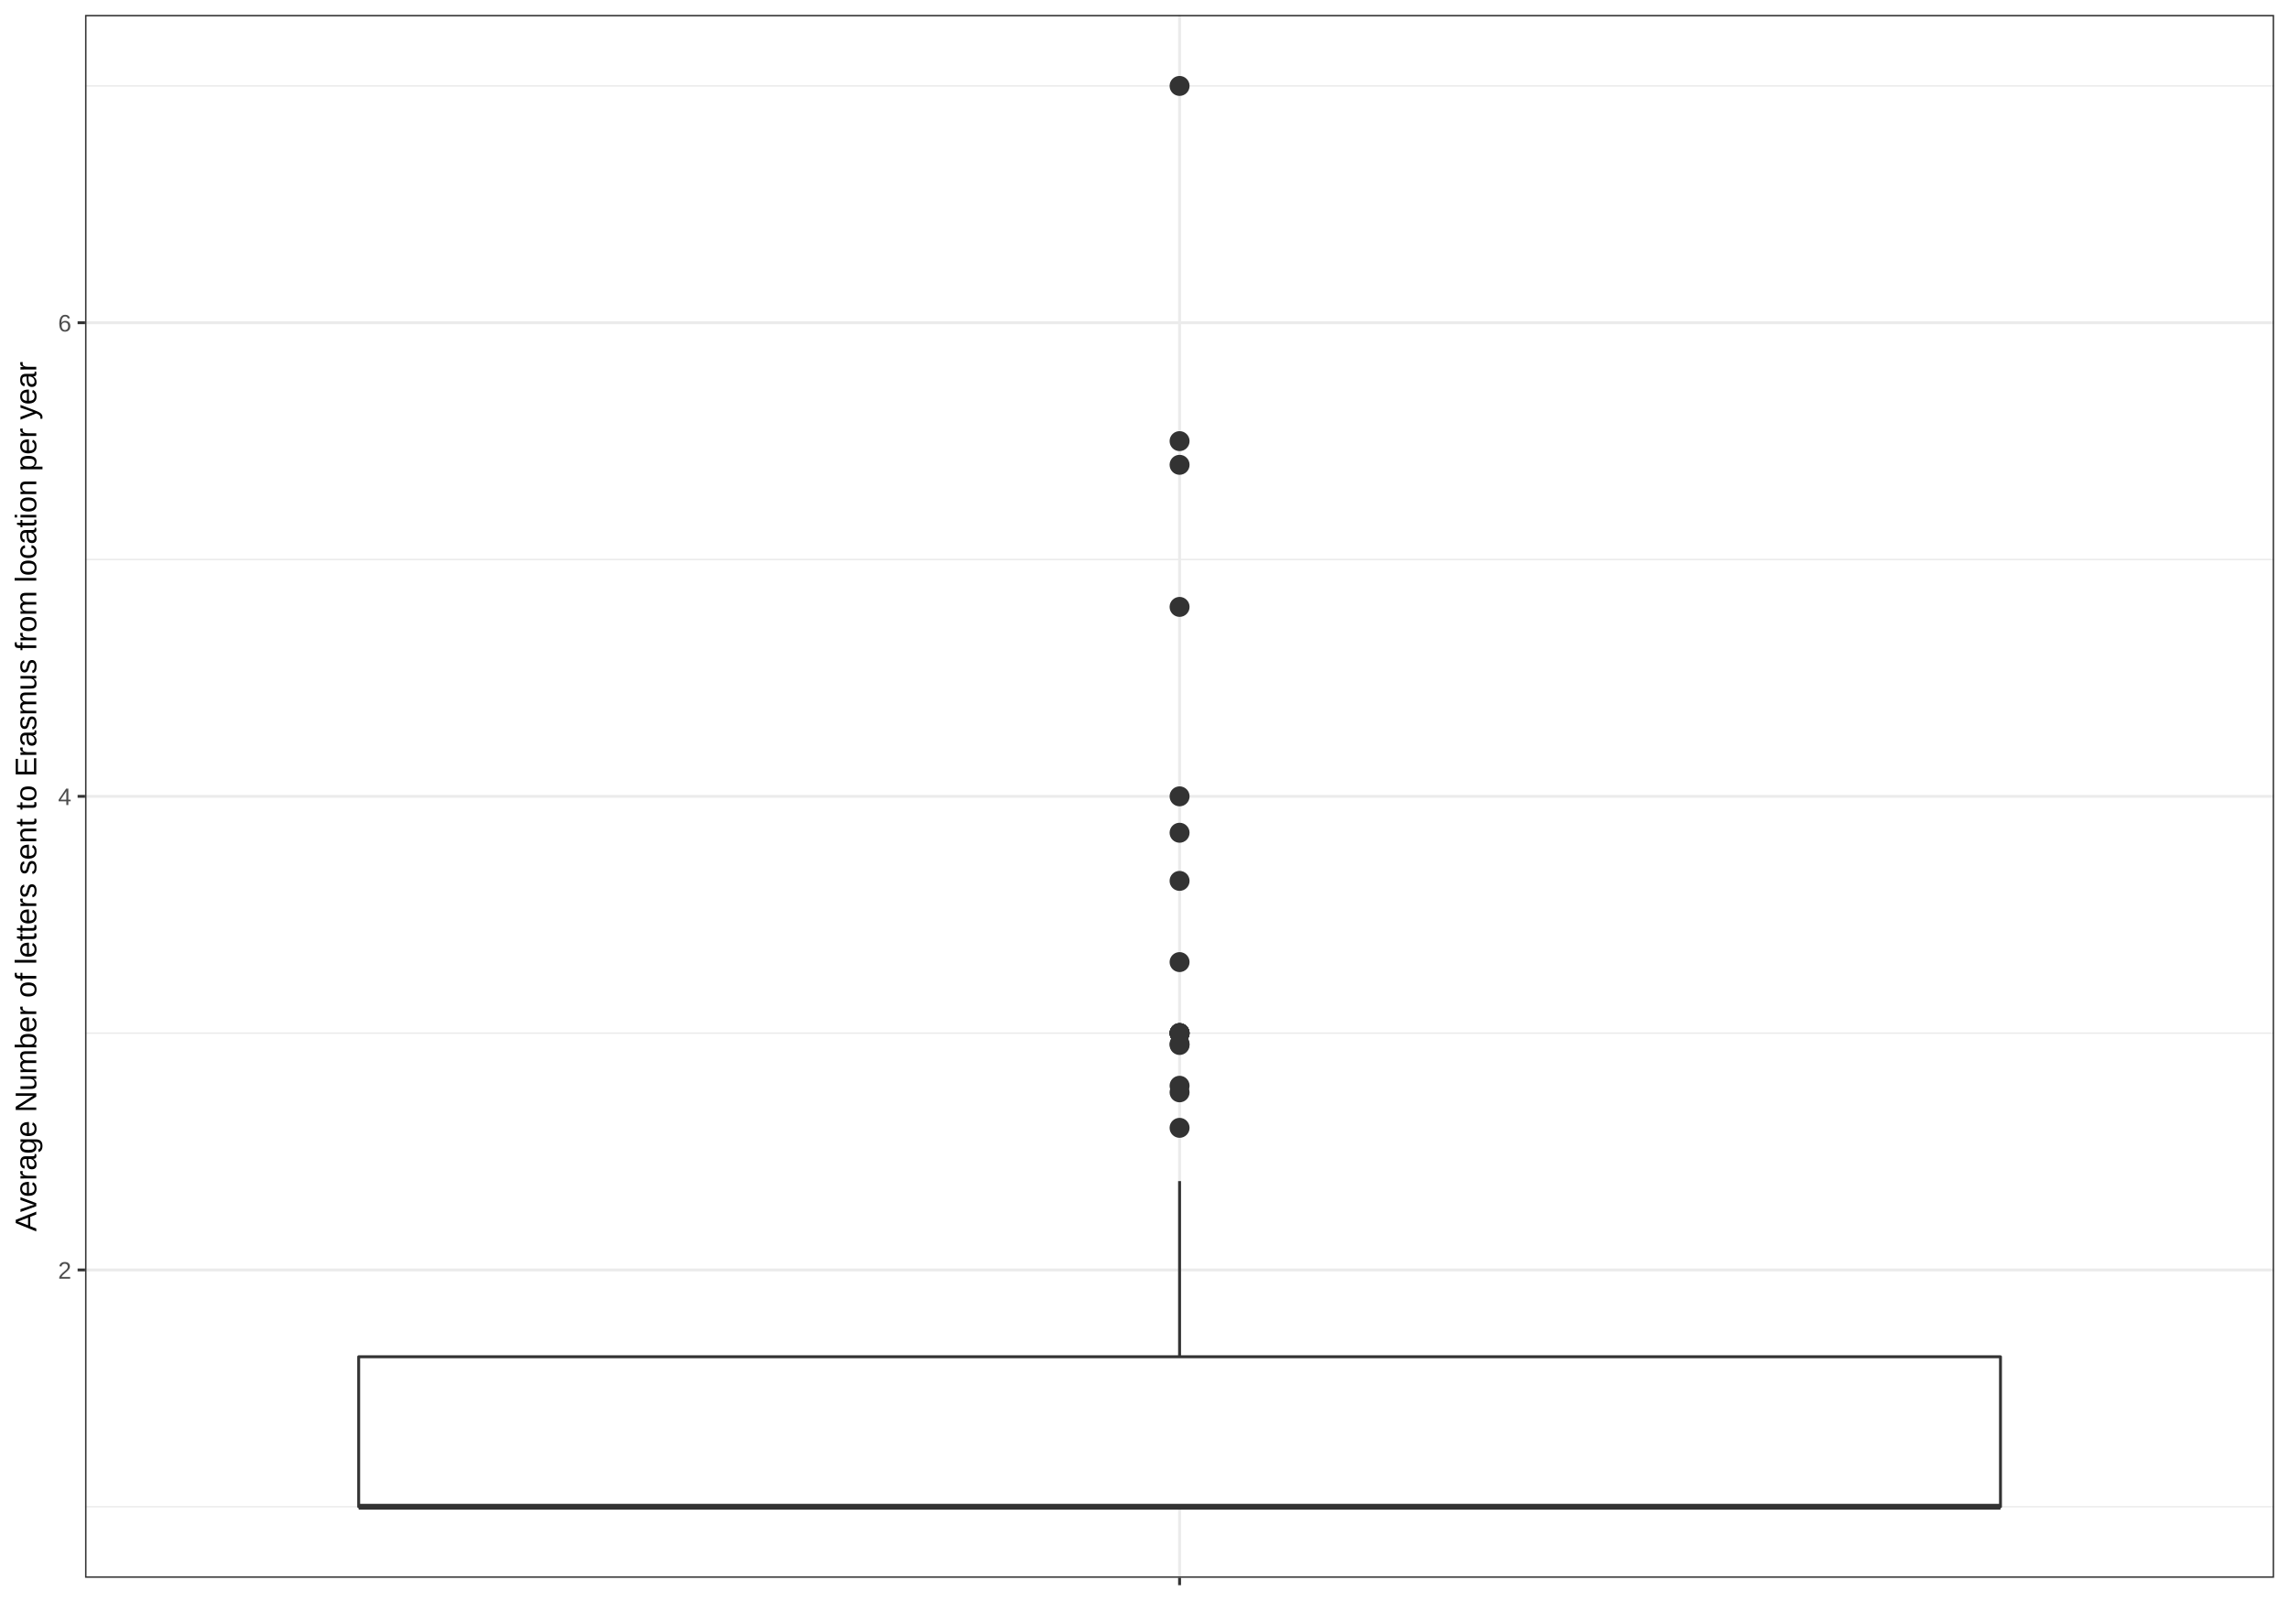
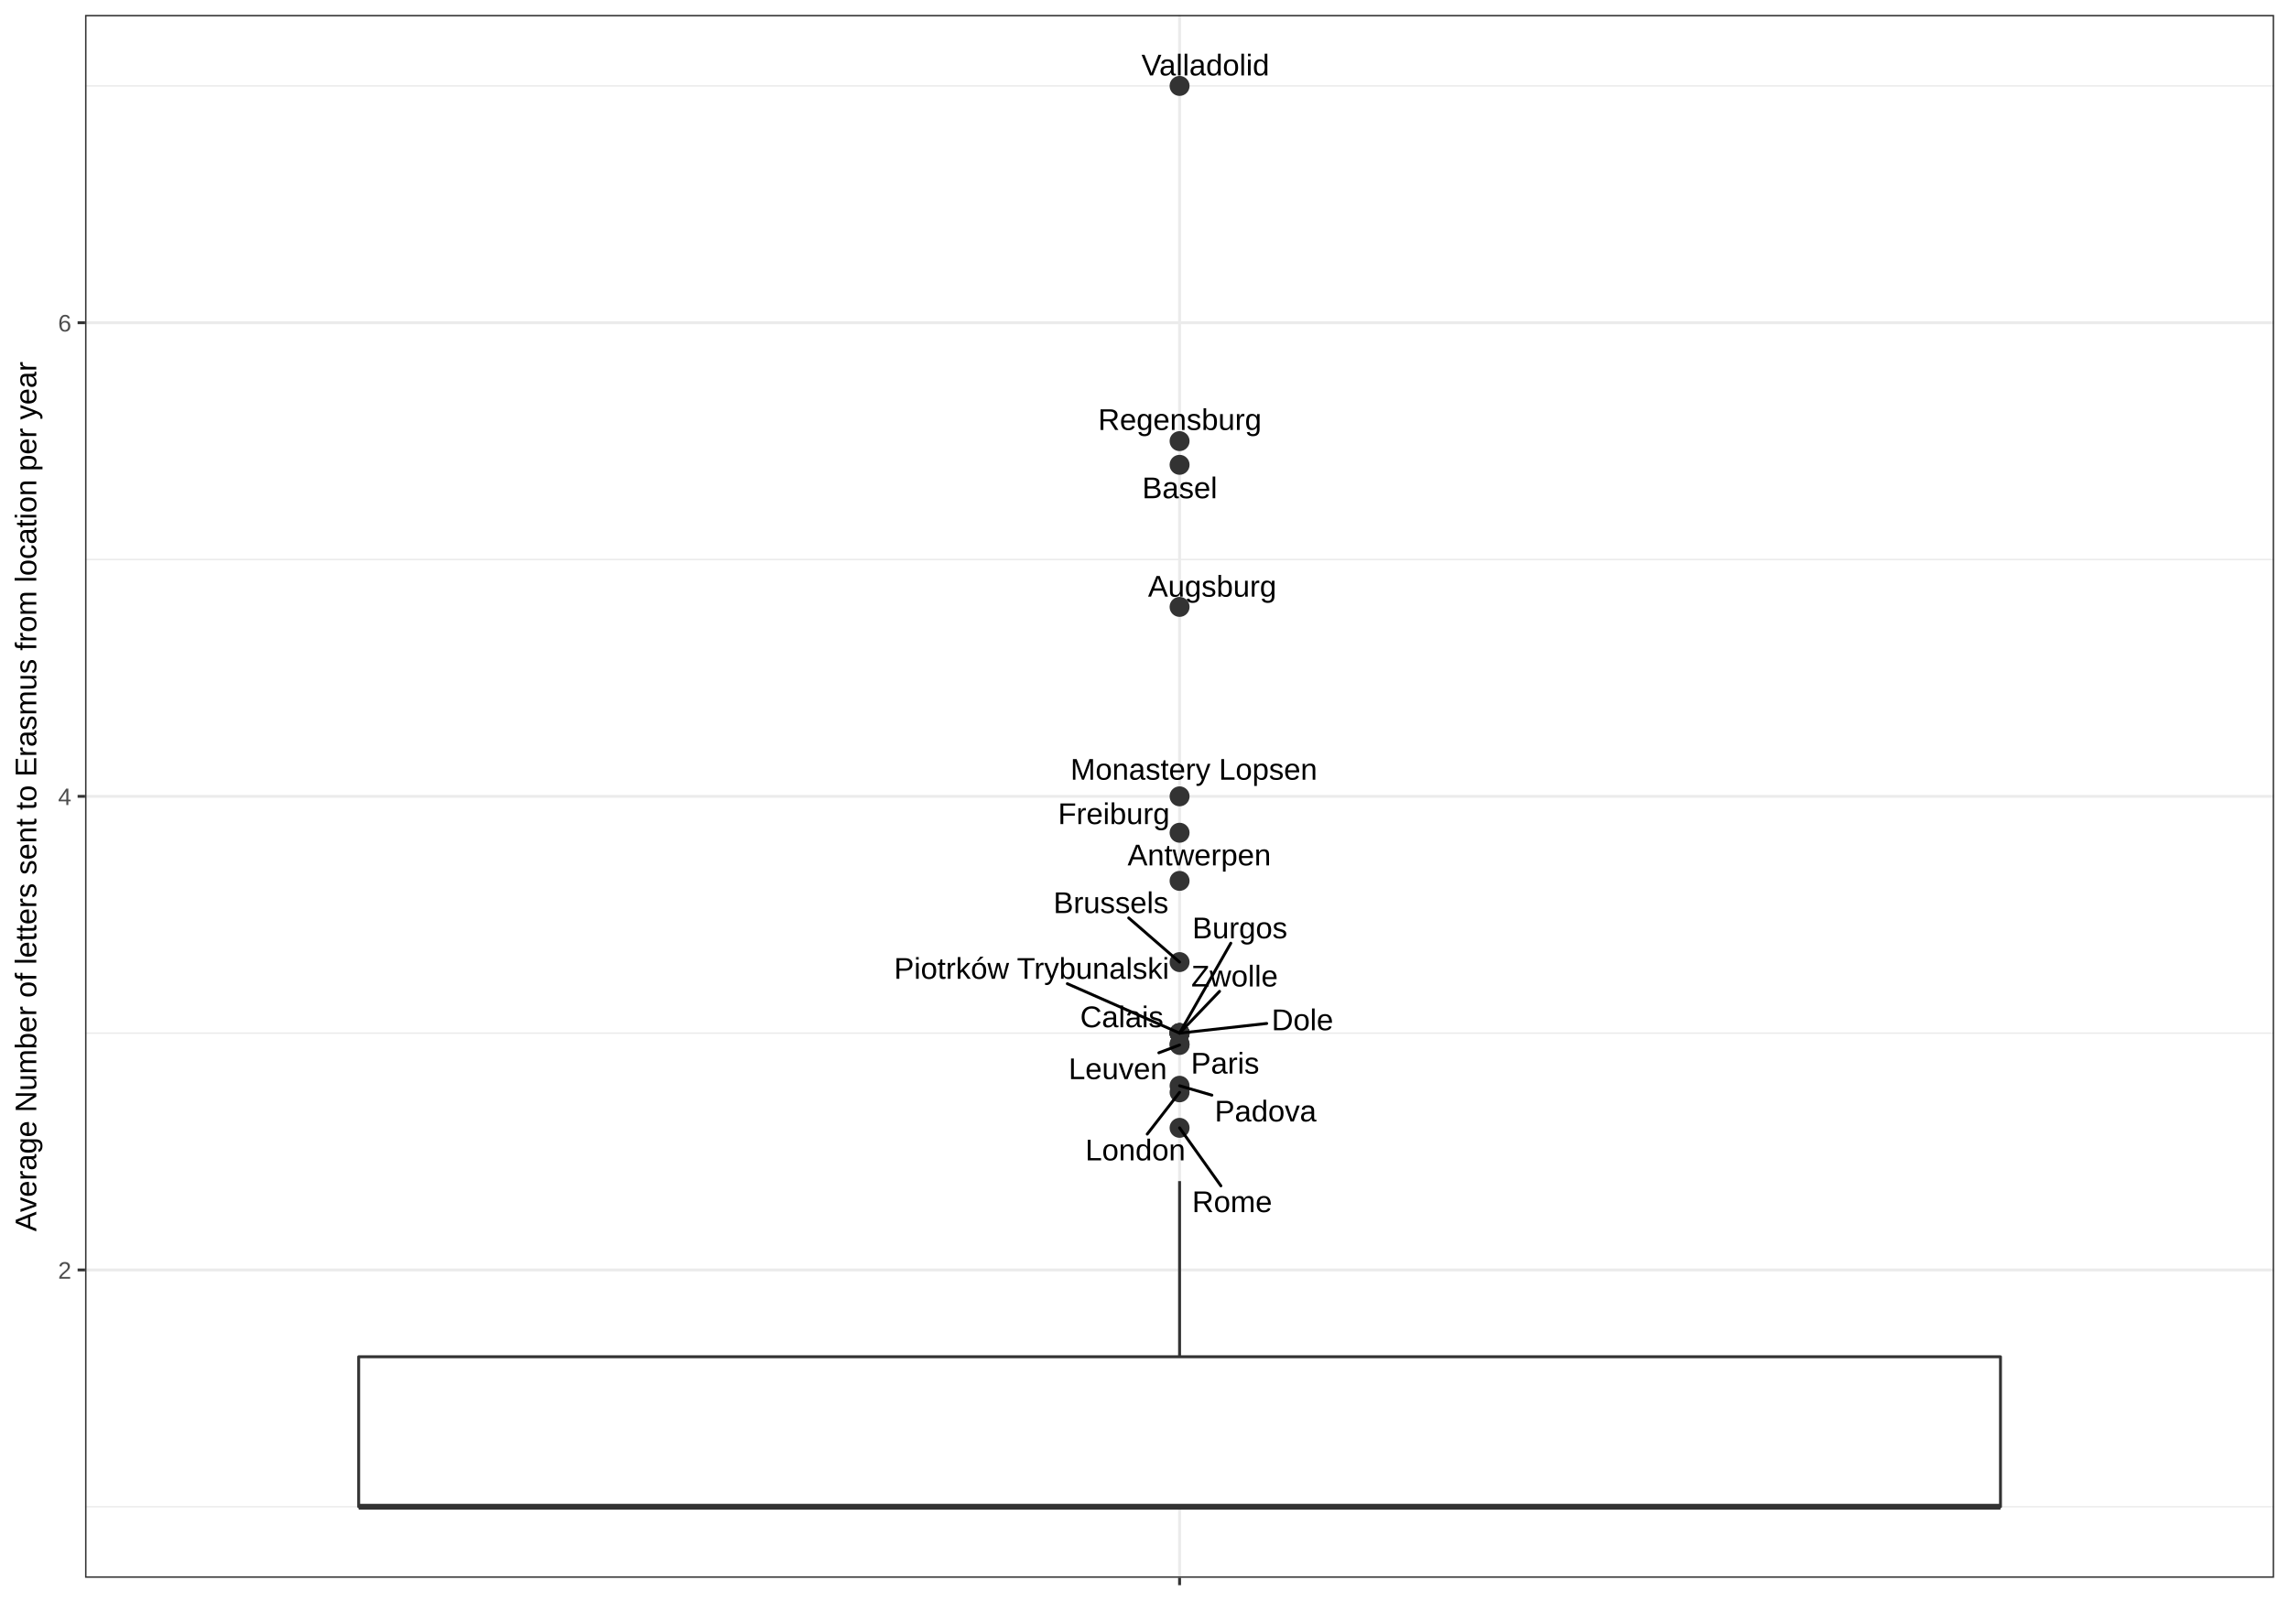
<svg xmlns="http://www.w3.org/2000/svg" viewBox="0 0 842.40 597.60">
  <defs>
    <style type="text/css">
    line, polyline, path, rect, circle {
      fill: none;
      stroke: #000000;
      stroke-linecap: round;
      stroke-linejoin: round;
      stroke-miterlimit: 10.00;
    }
  </style>
  </defs>
  <rect width="100%" height="100%" style="stroke: none; fill: #FFFFFF;" />
  <rect x="0.00" y="-0.00" width="842.40" height="597.60" style="stroke-width: 1.07; stroke: #FFFFFF; fill: #FFFFFF;" />
  <defs>
    <clipPath id="cpMzEuMzAyfDgzNi45MjF8NTgwLjc1Mnw1LjQ3OTQ1">
      <rect x="31.30" y="5.48" width="805.62" height="575.27" />
    </clipPath>
  </defs>
  <rect x="31.30" y="5.48" width="805.62" height="575.27" style="stroke-width: 1.07; stroke: none; fill: #FFFFFF;" clip-path="url(#cpMzEuMzAyfDgzNi45MjF8NTgwLjc1Mnw1LjQ3OTQ1)" />
  <polyline points="31.30,554.60 836.92,554.60 " style="stroke-width: 0.53; stroke: #EBEBEB; stroke-linecap: butt;" clip-path="url(#cpMzEuMzAyfDgzNi45MjF8NTgwLjc1Mnw1LjQ3OTQ1)" />
  <polyline points="31.30,380.28 836.92,380.28 " style="stroke-width: 0.53; stroke: #EBEBEB; stroke-linecap: butt;" clip-path="url(#cpMzEuMzAyfDgzNi45MjF8NTgwLjc1Mnw1LjQ3OTQ1)" />
  <polyline points="31.30,205.95 836.92,205.95 " style="stroke-width: 0.53; stroke: #EBEBEB; stroke-linecap: butt;" clip-path="url(#cpMzEuMzAyfDgzNi45MjF8NTgwLjc1Mnw1LjQ3OTQ1)" />
  <polyline points="31.30,31.63 836.92,31.63 " style="stroke-width: 0.53; stroke: #EBEBEB; stroke-linecap: butt;" clip-path="url(#cpMzEuMzAyfDgzNi45MjF8NTgwLjc1Mnw1LjQ3OTQ1)" />
  <polyline points="31.30,467.44 836.92,467.44 " style="stroke-width: 1.07; stroke: #EBEBEB; stroke-linecap: butt;" clip-path="url(#cpMzEuMzAyfDgzNi45MjF8NTgwLjc1Mnw1LjQ3OTQ1)" />
  <polyline points="31.30,293.12 836.92,293.12 " style="stroke-width: 1.07; stroke: #EBEBEB; stroke-linecap: butt;" clip-path="url(#cpMzEuMzAyfDgzNi45MjF8NTgwLjc1Mnw1LjQ3OTQ1)" />
  <polyline points="31.30,118.79 836.92,118.79 " style="stroke-width: 1.07; stroke: #EBEBEB; stroke-linecap: butt;" clip-path="url(#cpMzEuMzAyfDgzNi45MjF8NTgwLjc1Mnw1LjQ3OTQ1)" />
  <polyline points="434.11,580.75 434.11,5.48 " style="stroke-width: 1.07; stroke: #EBEBEB; stroke-linecap: butt;" clip-path="url(#cpMzEuMzAyfDgzNi45MjF8NTgwLjc1Mnw1LjQ3OTQ1)" />
  <circle cx="434.11" cy="384.24" r="2.49pt" style="stroke-width: 0.71; stroke: #333333; fill: #333333;" clip-path="url(#cpMzEuMzAyfDgzNi45MjF8NTgwLjc1Mnw1LjQ3OTQ1)" />
  <circle cx="434.11" cy="402.07" r="2.49pt" style="stroke-width: 0.71; stroke: #333333; fill: #333333;" clip-path="url(#cpMzEuMzAyfDgzNi45MjF8NTgwLjc1Mnw1LjQ3OTQ1)" />
  <circle cx="434.11" cy="171.09" r="2.49pt" style="stroke-width: 0.71; stroke: #333333; fill: #333333;" clip-path="url(#cpMzEuMzAyfDgzNi45MjF8NTgwLjc1Mnw1LjQ3OTQ1)" />
  <circle cx="434.11" cy="384.64" r="2.49pt" style="stroke-width: 0.71; stroke: #333333; fill: #333333;" clip-path="url(#cpMzEuMzAyfDgzNi45MjF8NTgwLjc1Mnw1LjQ3OTQ1)" />
  <circle cx="434.11" cy="415.14" r="2.49pt" style="stroke-width: 0.71; stroke: #333333; fill: #333333;" clip-path="url(#cpMzEuMzAyfDgzNi45MjF8NTgwLjc1Mnw1LjQ3OTQ1)" />
  <circle cx="434.11" cy="324.24" r="2.49pt" style="stroke-width: 0.71; stroke: #333333; fill: #333333;" clip-path="url(#cpMzEuMzAyfDgzNi45MjF8NTgwLjc1Mnw1LjQ3OTQ1)" />
  <circle cx="434.11" cy="306.52" r="2.49pt" style="stroke-width: 0.71; stroke: #333333; fill: #333333;" clip-path="url(#cpMzEuMzAyfDgzNi45MjF8NTgwLjc1Mnw1LjQ3OTQ1)" />
  <circle cx="434.11" cy="223.39" r="2.49pt" style="stroke-width: 0.71; stroke: #333333; fill: #333333;" clip-path="url(#cpMzEuMzAyfDgzNi45MjF8NTgwLjc1Mnw1LjQ3OTQ1)" />
  <circle cx="434.11" cy="354.13" r="2.49pt" style="stroke-width: 0.71; stroke: #333333; fill: #333333;" clip-path="url(#cpMzEuMzAyfDgzNi45MjF8NTgwLjc1Mnw1LjQ3OTQ1)" />
  <circle cx="434.11" cy="399.65" r="2.49pt" style="stroke-width: 0.71; stroke: #333333; fill: #333333;" clip-path="url(#cpMzEuMzAyfDgzNi45MjF8NTgwLjc1Mnw1LjQ3OTQ1)" />
  <circle cx="434.11" cy="162.37" r="2.49pt" style="stroke-width: 0.71; stroke: #333333; fill: #333333;" clip-path="url(#cpMzEuMzAyfDgzNi45MjF8NTgwLjc1Mnw1LjQ3OTQ1)" />
  <circle cx="434.11" cy="380.28" r="2.49pt" style="stroke-width: 0.71; stroke: #333333; fill: #333333;" clip-path="url(#cpMzEuMzAyfDgzNi45MjF8NTgwLjc1Mnw1LjQ3OTQ1)" />
  <circle cx="434.11" cy="380.28" r="2.49pt" style="stroke-width: 0.71; stroke: #333333; fill: #333333;" clip-path="url(#cpMzEuMzAyfDgzNi45MjF8NTgwLjc1Mnw1LjQ3OTQ1)" />
  <circle cx="434.11" cy="293.12" r="2.49pt" style="stroke-width: 0.71; stroke: #333333; fill: #333333;" clip-path="url(#cpMzEuMzAyfDgzNi45MjF8NTgwLjc1Mnw1LjQ3OTQ1)" />
  <circle cx="434.11" cy="380.28" r="2.49pt" style="stroke-width: 0.71; stroke: #333333; fill: #333333;" clip-path="url(#cpMzEuMzAyfDgzNi45MjF8NTgwLjc1Mnw1LjQ3OTQ1)" />
  <circle cx="434.11" cy="380.28" r="2.49pt" style="stroke-width: 0.71; stroke: #333333; fill: #333333;" clip-path="url(#cpMzEuMzAyfDgzNi45MjF8NTgwLjc1Mnw1LjQ3OTQ1)" />
  <circle cx="434.11" cy="31.63" r="2.49pt" style="stroke-width: 0.71; stroke: #333333; fill: #333333;" clip-path="url(#cpMzEuMzAyfDgzNi45MjF8NTgwLjc1Mnw1LjQ3OTQ1)" />
  <circle cx="434.11" cy="380.28" r="2.49pt" style="stroke-width: 0.71; stroke: #333333; fill: #333333;" clip-path="url(#cpMzEuMzAyfDgzNi45MjF8NTgwLjc1Mnw1LjQ3OTQ1)" />
  <line x1="434.11" y1="499.40" x2="434.11" y2="434.75" style="stroke-width: 1.07; stroke: #333333; stroke-linecap: butt;" clip-path="url(#cpMzEuMzAyfDgzNi45MjF8NTgwLjc1Mnw1LjQ3OTQ1)" />
  <line x1="434.11" y1="554.60" x2="434.11" y2="554.60" style="stroke-width: 1.07; stroke: #333333; stroke-linecap: butt;" clip-path="url(#cpMzEuMzAyfDgzNi45MjF8NTgwLjc1Mnw1LjQ3OTQ1)" />
  <polyline points="132.00,499.40 132.00,554.60 736.22,554.60 736.22,499.40 132.00,499.40 " style="stroke-width: 1.07; stroke: #333333; fill: #FFFFFF;" clip-path="url(#cpMzEuMzAyfDgzNi45MjF8NTgwLjc1Mnw1LjQ3OTQ1)" />
  <line x1="132.00" y1="554.60" x2="736.22" y2="554.60" style="stroke-width: 2.13; stroke: #333333; stroke-linecap: butt;" clip-path="url(#cpMzEuMzAyfDgzNi45MjF8NTgwLjc1Mnw1LjQ3OTQ1)" />
+   <g clip-path="url(#cpMzEuMzAyfDgzNi45MjF8NTgwLjc1Mnw1LjQ3OTQ1)">
+     <text x="438.29" y="395.17" style="font-size: 11.04px; font-family: Arial;" textLength="25.06px" lengthAdjust="spacingAndGlyphs">Paris</text>
+   </g>
+   <line x1="422.21" y1="417.44" x2="434.11" y2="402.07" style="stroke-width: 1.07;" clip-path="url(#cpMzEuMzAyfDgzNi45MjF8NTgwLjc1Mnw1LjQ3OTQ1)" />
+   <g clip-path="url(#cpMzEuMzAyfDgzNi45MjF8NTgwLjc1Mnw1LjQ3OTQ1)">
+     <text x="399.42" y="427.11" style="font-size: 11.04px; font-family: Arial;" textLength="36.71px" lengthAdjust="spacingAndGlyphs">London</text>
+   </g>
+   <g clip-path="url(#cpMzEuMzAyfDgzNi45MjF8NTgwLjc1Mnw1LjQ3OTQ1)">
+     <text x="420.36" y="183.39" style="font-size: 11.04px; font-family: Arial;" textLength="27.52px" lengthAdjust="spacingAndGlyphs">Basel</text>
+   </g>
+   <line x1="426.48" y1="387.52" x2="434.11" y2="384.64" style="stroke-width: 1.07;" clip-path="url(#cpMzEuMzAyfDgzNi45MjF8NTgwLjc1Mnw1LjQ3OTQ1)" />
+   <g clip-path="url(#cpMzEuMzAyfDgzNi45MjF8NTgwLjc1Mnw1LjQ3OTQ1)">
+     <text x="393.26" y="397.20" style="font-size: 11.04px; font-family: Arial;" textLength="36.09px" lengthAdjust="spacingAndGlyphs">Leuven</text>
+   </g>
+   <line x1="449.31" y1="436.49" x2="434.11" y2="415.14" style="stroke-width: 1.07;" clip-path="url(#cpMzEuMzAyfDgzNi45MjF8NTgwLjc1Mnw1LjQ3OTQ1)" />
+   <g clip-path="url(#cpMzEuMzAyfDgzNi45MjF8NTgwLjc1Mnw1LjQ3OTQ1)">
+     <text x="438.72" y="446.16" style="font-size: 11.04px; font-family: Arial;" textLength="29.34px" lengthAdjust="spacingAndGlyphs">Rome</text>
+   </g>
+   <g clip-path="url(#cpMzEuMzAyfDgzNi45MjF8NTgwLjc1Mnw1LjQ3OTQ1)">
+     <text x="414.97" y="318.54" style="font-size: 11.04px; font-family: Arial;" textLength="52.59px" lengthAdjust="spacingAndGlyphs">Antwerpen</text>
+   </g>
+   <g clip-path="url(#cpMzEuMzAyfDgzNi45MjF8NTgwLjc1Mnw1LjQ3OTQ1)">
+     <text x="389.37" y="303.33" style="font-size: 11.04px; font-family: Arial;" textLength="40.96px" lengthAdjust="spacingAndGlyphs">Freiburg</text>
+   </g>
+   <g clip-path="url(#cpMzEuMzAyfDgzNi45MjF8NTgwLjc1Mnw1LjQ3OTQ1)">
+     <text x="422.50" y="219.62" style="font-size: 11.04px; font-family: Arial;" textLength="47.09px" lengthAdjust="spacingAndGlyphs">Augsburg</text>
+   </g>
+   <line x1="415.39" y1="337.88" x2="434.11" y2="354.13" style="stroke-width: 1.07;" clip-path="url(#cpMzEuMzAyfDgzNi45MjF8NTgwLjc1Mnw1LjQ3OTQ1)" />
+   <g clip-path="url(#cpMzEuMzAyfDgzNi45MjF8NTgwLjc1Mnw1LjQ3OTQ1)">
+     <text x="387.69" y="336.08" style="font-size: 11.04px; font-family: Arial;" textLength="42.18px" lengthAdjust="spacingAndGlyphs">Brussels</text>
+   </g>
+   <line x1="446.00" y1="403.11" x2="434.11" y2="399.65" style="stroke-width: 1.07;" clip-path="url(#cpMzEuMzAyfDgzNi45MjF8NTgwLjc1Mnw1LjQ3OTQ1)" />
+   <g clip-path="url(#cpMzEuMzAyfDgzNi45MjF8NTgwLjc1Mnw1LjQ3OTQ1)">
+     <text x="447.04" y="412.79" style="font-size: 11.04px; font-family: Arial;" textLength="37.31px" lengthAdjust="spacingAndGlyphs">Padova</text>
+   </g>
+   <g clip-path="url(#cpMzEuMzAyfDgzNi45MjF8NTgwLjc1Mnw1LjQ3OTQ1)">
+     <text x="404.13" y="158.26" style="font-size: 11.04px; font-family: Arial;" textLength="59.93px" lengthAdjust="spacingAndGlyphs">Regensburg</text>
+   </g>
+   <line x1="452.96" y1="347.18" x2="434.11" y2="380.28" style="stroke-width: 1.07;" clip-path="url(#cpMzEuMzAyfDgzNi45MjF8NTgwLjc1Mnw1LjQ3OTQ1)" />
+   <g clip-path="url(#cpMzEuMzAyfDgzNi45MjF8NTgwLjc1Mnw1LjQ3OTQ1)">
+     <text x="438.80" y="345.38" style="font-size: 11.04px; font-family: Arial;" textLength="34.85px" lengthAdjust="spacingAndGlyphs">Burgos</text>
+   </g>
+   <line x1="448.82" y1="364.90" x2="434.11" y2="380.28" style="stroke-width: 1.07;" clip-path="url(#cpMzEuMzAyfDgzNi45MjF8NTgwLjc1Mnw1LjQ3OTQ1)" />
+   <g clip-path="url(#cpMzEuMzAyfDgzNi45MjF8NTgwLjc1Mnw1LjQ3OTQ1)">
+     <text x="438.41" y="363.10" style="font-size: 11.04px; font-family: Arial;" textLength="31.79px" lengthAdjust="spacingAndGlyphs">Zwolle</text>
+   </g>
+   <g clip-path="url(#cpMzEuMzAyfDgzNi45MjF8NTgwLjc1Mnw1LjQ3OTQ1)">
+     <text x="393.95" y="286.99" style="font-size: 11.04px; font-family: Arial;" textLength="90.50px" lengthAdjust="spacingAndGlyphs">Monastery Lopsen</text>
+   </g>
+   <line x1="392.80" y1="362.08" x2="434.11" y2="380.28" style="stroke-width: 1.07;" clip-path="url(#cpMzEuMzAyfDgzNi45MjF8NTgwLjc1Mnw1LjQ3OTQ1)" />
+   <g clip-path="url(#cpMzEuMzAyfDgzNi45MjF8NTgwLjc1Mnw1LjQ3OTQ1)">
+     <text x="329.03" y="360.28" style="font-size: 11.04px; font-family: Arial;" textLength="101.48px" lengthAdjust="spacingAndGlyphs">Piotrków Trybunalski</text>
+   </g>
+   <line x1="466.18" y1="376.72" x2="434.11" y2="380.28" style="stroke-width: 1.07;" clip-path="url(#cpMzEuMzAyfDgzNi45MjF8NTgwLjc1Mnw1LjQ3OTQ1)" />
+   <g clip-path="url(#cpMzEuMzAyfDgzNi45MjF8NTgwLjc1Mnw1LjQ3OTQ1)">
+     <text x="467.98" y="379.20" style="font-size: 11.04px; font-family: Arial;" textLength="22.62px" lengthAdjust="spacingAndGlyphs">Dole</text>
+   </g>
+   <g clip-path="url(#cpMzEuMzAyfDgzNi45MjF8NTgwLjc1Mnw1LjQ3OTQ1)">
+     <text x="420.09" y="27.77" style="font-size: 11.04px; font-family: Arial;" textLength="47.70px" lengthAdjust="spacingAndGlyphs">Valladolid</text>
+   </g>
+   <g clip-path="url(#cpMzEuMzAyfDgzNi45MjF8NTgwLjc1Mnw1LjQ3OTQ1)">
+     <text x="397.51" y="378.11" style="font-size: 11.04px; font-family: Arial;" textLength="30.57px" lengthAdjust="spacingAndGlyphs">Calais</text>
+   </g>
  <rect x="31.30" y="5.48" width="805.62" height="575.27" style="stroke-width: 1.07; stroke: #333333;" clip-path="url(#cpMzEuMzAyfDgzNi45MjF8NTgwLjc1Mnw1LjQ3OTQ1)" />
  <defs>
    <clipPath id="cpMHw4NDIuNHw1OTcuNnww">
      <rect x="0.00" y="0.00" width="842.40" height="597.60" />
    </clipPath>
  </defs>
  <g clip-path="url(#cpMHw4NDIuNHw1OTcuNnww)">
    <text x="21.37" y="470.66" style="font-size: 8.80px; fill: #4D4D4D; font-family: Arial;" textLength="5.01px" lengthAdjust="spacingAndGlyphs">2</text>
  </g>
  <g clip-path="url(#cpMHw4NDIuNHw1OTcuNnww)">
    <text x="21.37" y="296.33" style="font-size: 8.80px; fill: #4D4D4D; font-family: Arial;" textLength="5.01px" lengthAdjust="spacingAndGlyphs">4</text>
  </g>
  <g clip-path="url(#cpMHw4NDIuNHw1OTcuNnww)">
    <text x="21.37" y="122.01" style="font-size: 8.80px; fill: #4D4D4D; font-family: Arial;" textLength="5.01px" lengthAdjust="spacingAndGlyphs">6</text>
  </g>
  <polyline points="28.56,467.44 31.30,467.44 " style="stroke-width: 1.07; stroke: #333333; stroke-linecap: butt;" clip-path="url(#cpMHw4NDIuNHw1OTcuNnww)" />
  <polyline points="28.56,293.12 31.30,293.12 " style="stroke-width: 1.07; stroke: #333333; stroke-linecap: butt;" clip-path="url(#cpMHw4NDIuNHw1OTcuNnww)" />
  <polyline points="28.56,118.79 31.30,118.79 " style="stroke-width: 1.07; stroke: #333333; stroke-linecap: butt;" clip-path="url(#cpMHw4NDIuNHw1OTcuNnww)" />
  <polyline points="434.11,583.49 434.11,580.75 " style="stroke-width: 1.07; stroke: #333333; stroke-linecap: butt;" clip-path="url(#cpMHw4NDIuNHw1OTcuNnww)" />
  <g clip-path="url(#cpMHw4NDIuNHw1OTcuNnww)">
    <text x="432.86" y="592.12" style="font-size: 8.80px; fill: #4D4D4D; font-family: Arial;" textLength="2.50px" lengthAdjust="spacingAndGlyphs"> </text>
  </g>
  <g clip-path="url(#cpMHw4NDIuNHw1OTcuNnww)">
    <text transform="translate(13.35,453.29) rotate(-90)" style="font-size: 11.00px; font-family: Arial;" textLength="320.36px" lengthAdjust="spacingAndGlyphs">Average Number of letters sent to Erasmus from location per year</text>
  </g>
</svg>
